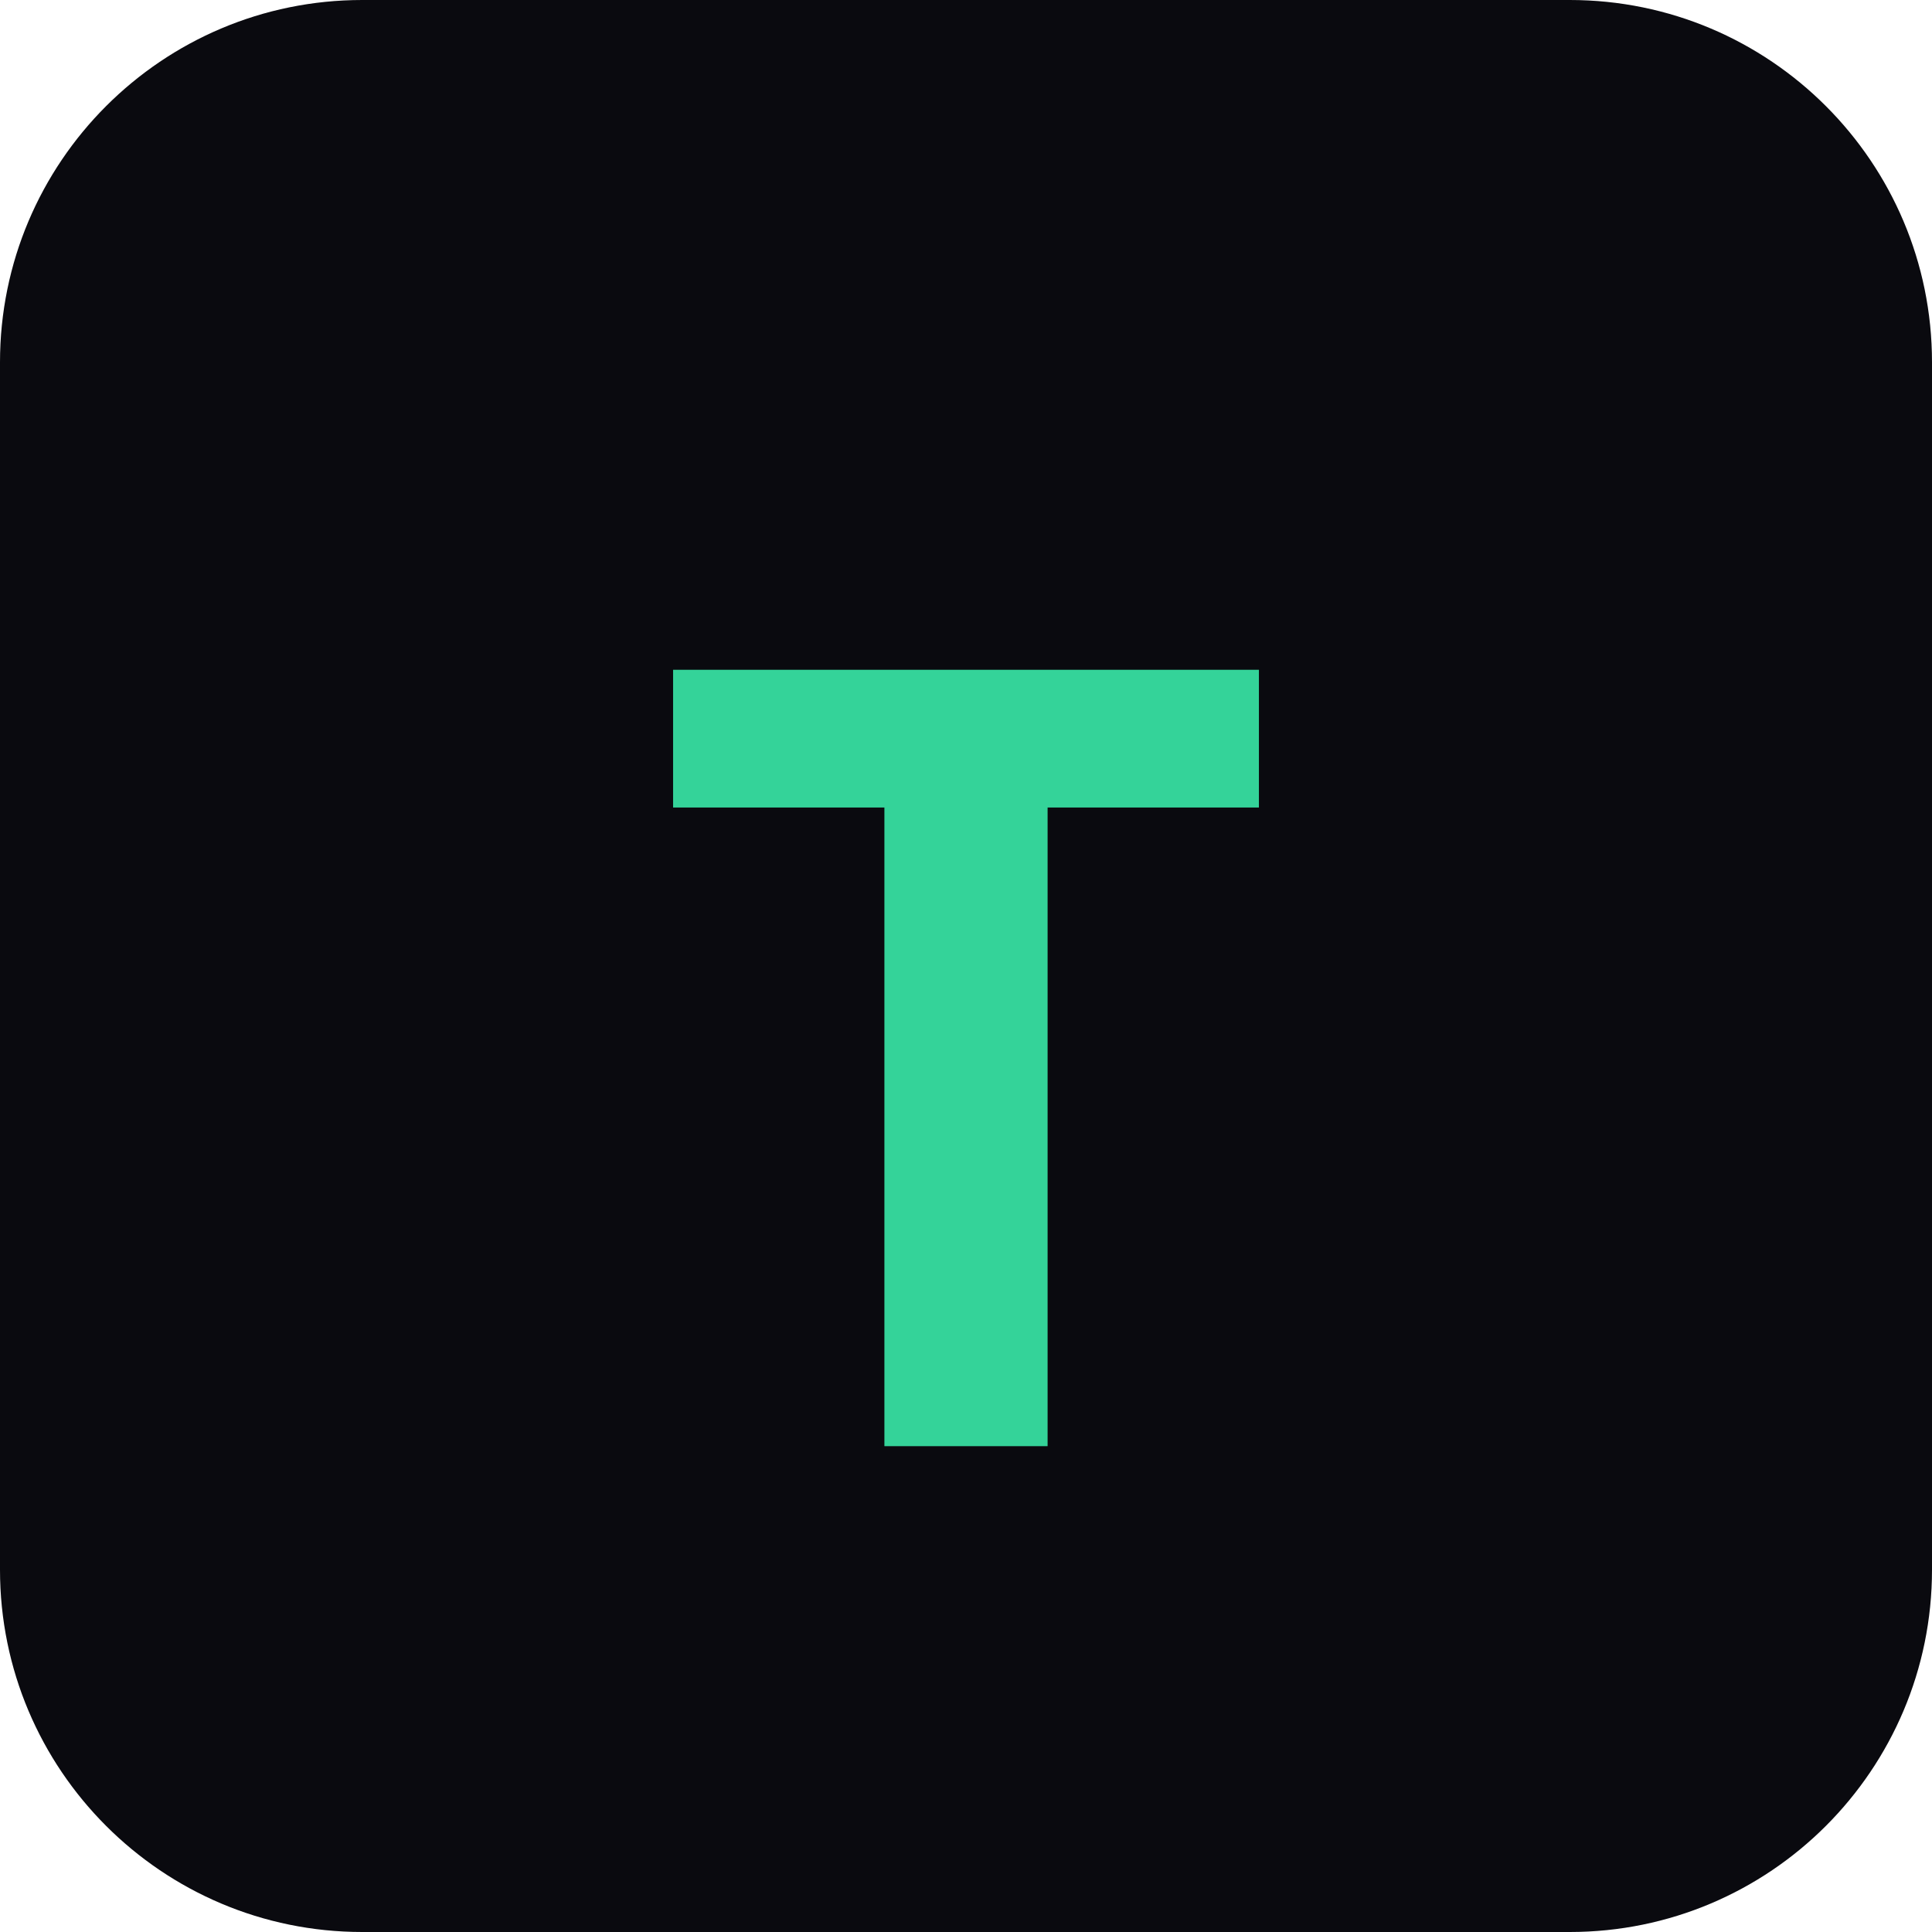
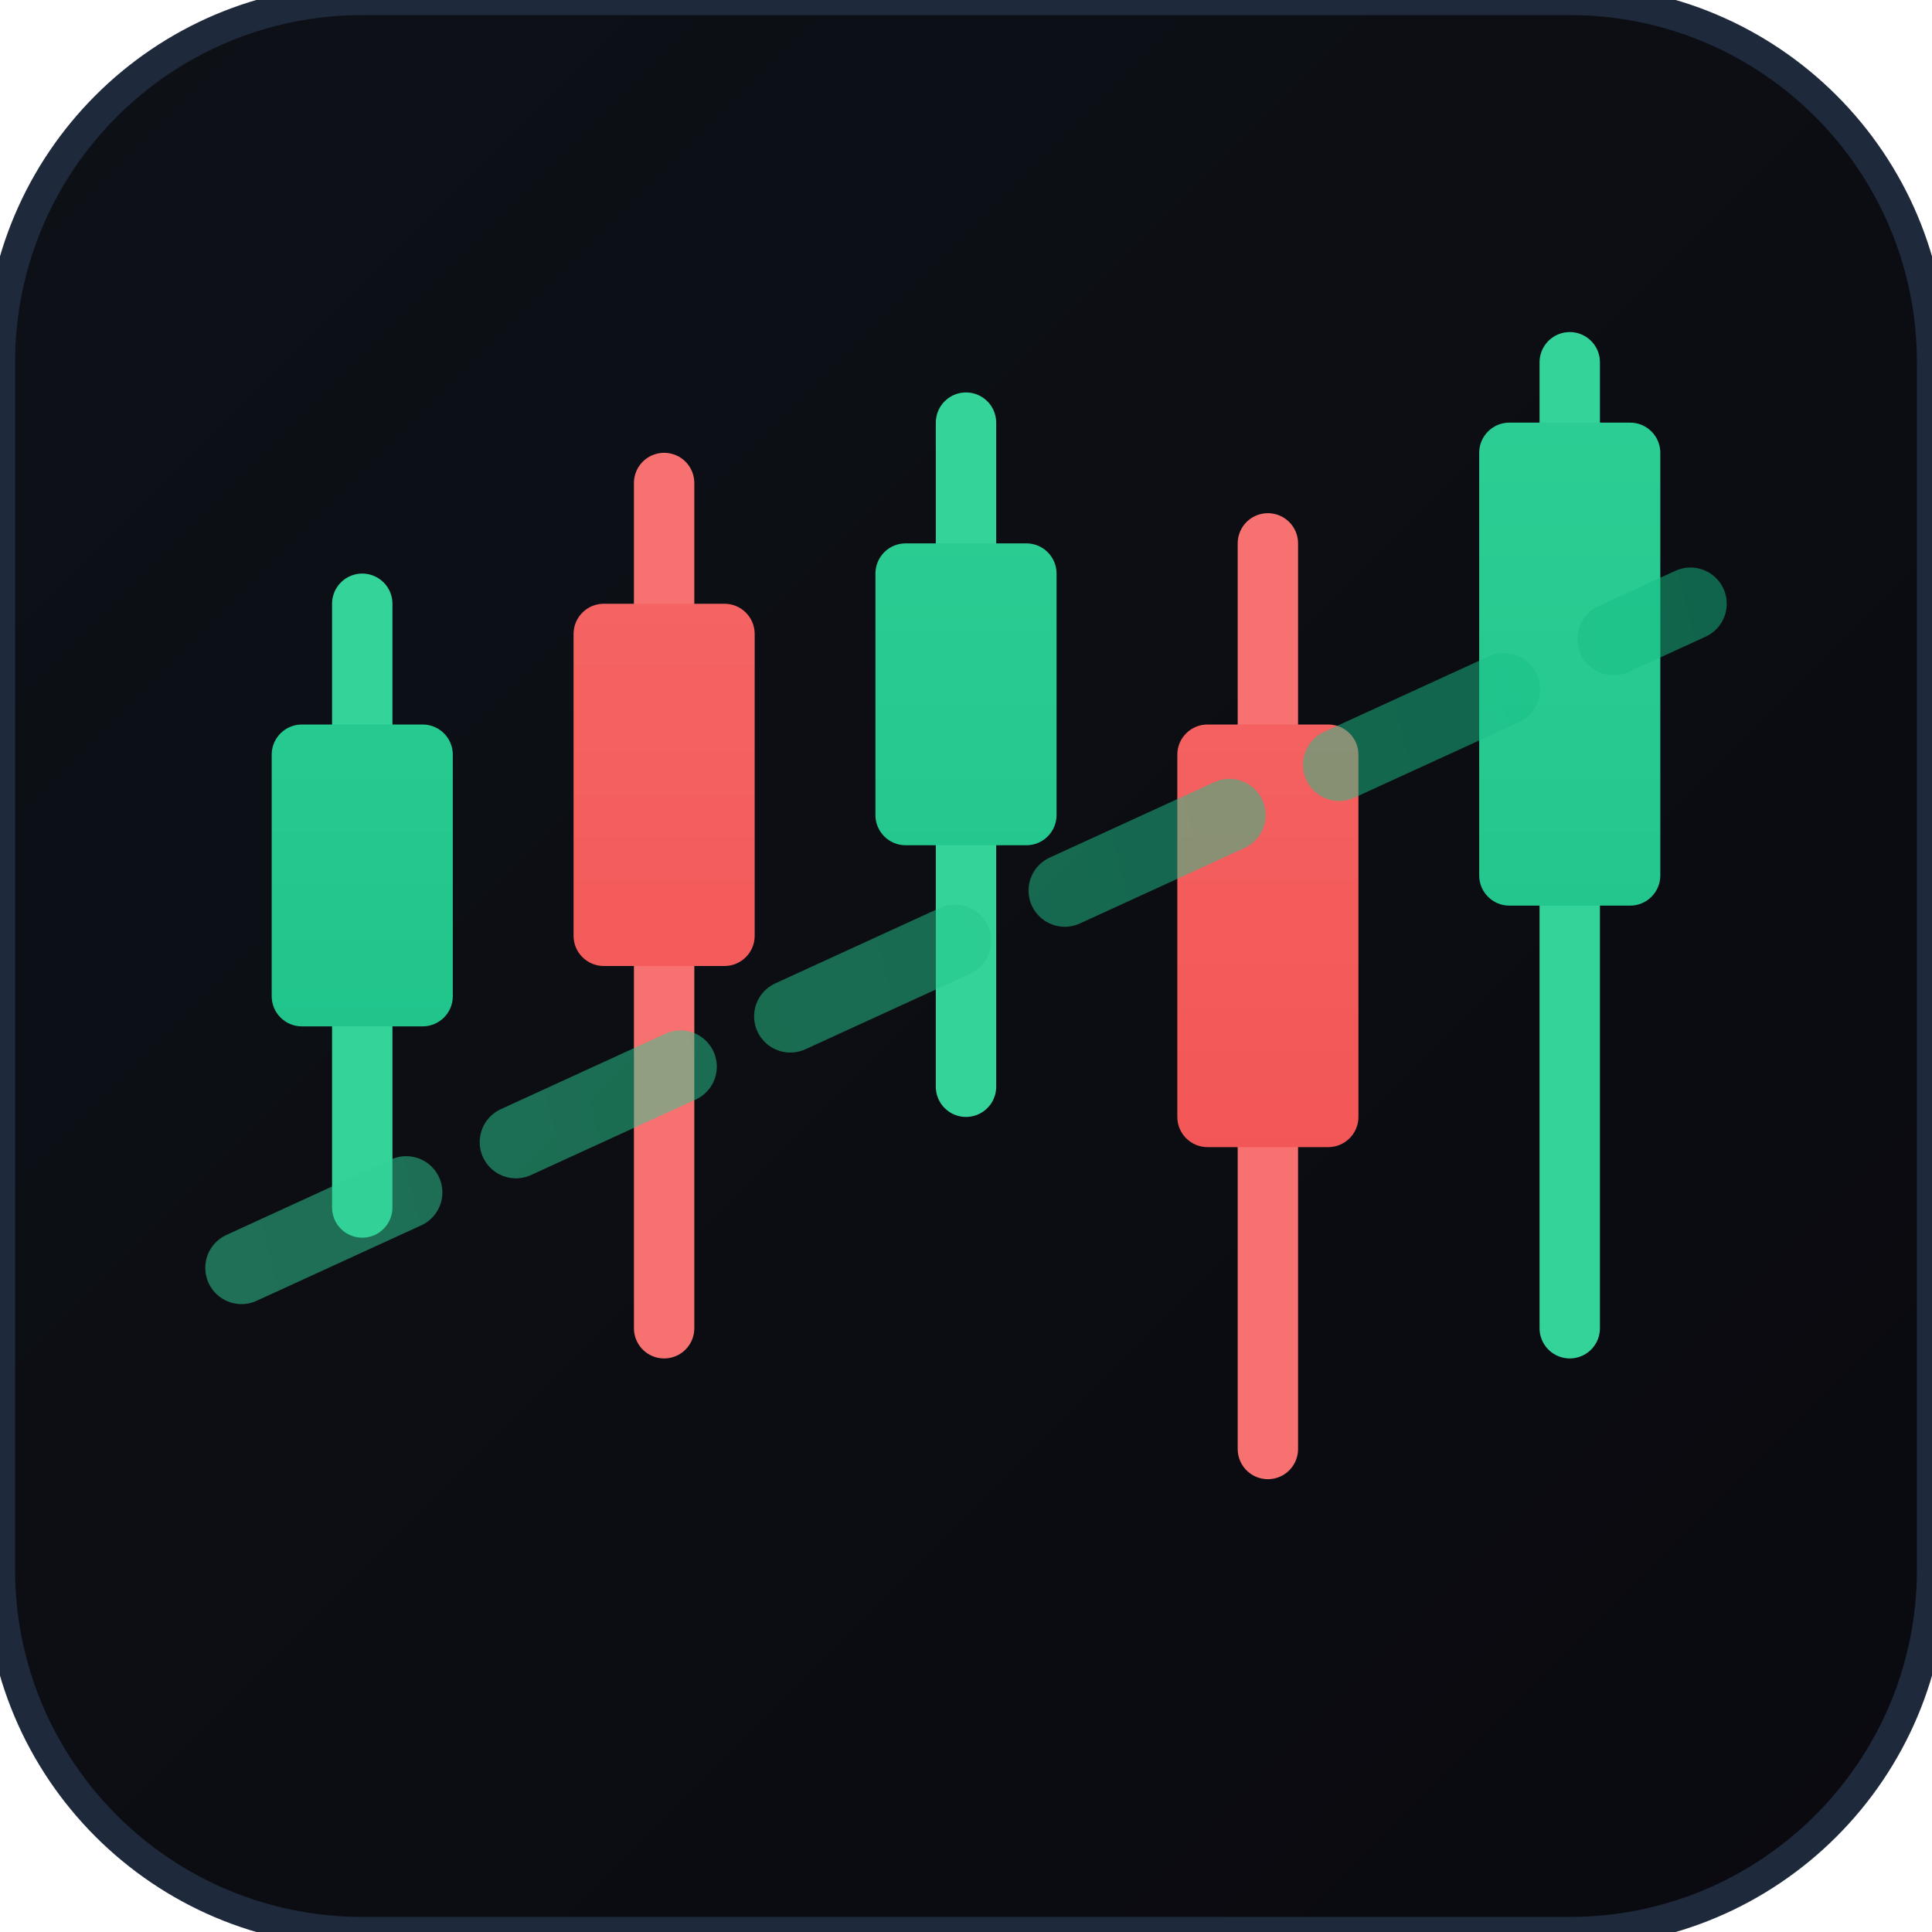
- <svg xmlns="http://www.w3.org/2000/svg" viewBox="0 0 32 32">
-   <rect width="32" height="32" rx="6" fill="#0a0a0f" />
-   <text x="50%" y="55%" text-anchor="middle" dominant-baseline="middle" font-family="system-ui" font-weight="bold" font-size="18" fill="#34d399">T</text>
+ <svg xmlns="http://www.w3.org/2000/svg" viewBox="0 0 32 32" fill="none">
+   <defs>
+     <linearGradient id="bg" x1="0" y1="0" x2="32" y2="32" gradientUnits="userSpaceOnUse">
+       <stop offset="0" stop-color="#0d1117" />
+       <stop offset="1" stop-color="#0a0a0f" />
+     </linearGradient>
+     <linearGradient id="line" x1="0" y1="16" x2="32" y2="8" gradientUnits="userSpaceOnUse">
+       <stop offset="0" stop-color="#34d399" />
+       <stop offset="1" stop-color="#10b981" />
+     </linearGradient>
+     <linearGradient id="candle-up" x1="0" y1="0" x2="0" y2="32" gradientUnits="userSpaceOnUse">
+       <stop offset="0" stop-color="#34d399" />
+       <stop offset="1" stop-color="#10b981" />
+     </linearGradient>
+     <linearGradient id="candle-down" x1="0" y1="0" x2="0" y2="32" gradientUnits="userSpaceOnUse">
+       <stop offset="0" stop-color="#f87171" />
+       <stop offset="1" stop-color="#ef4444" />
+     </linearGradient>
+   </defs>
+   <rect width="32" height="32" rx="6" fill="url(#bg)" stroke="#1e293b" stroke-width="0.5" />
+   <line x1="6" y1="10" x2="6" y2="20" stroke="#34d399" stroke-width="1" stroke-linecap="round" />
+   <rect x="4.5" y="12" width="3" height="5" rx="0.5" fill="url(#candle-up)" />
+   <line x1="11" y1="8" x2="11" y2="22" stroke="#f87171" stroke-width="1" stroke-linecap="round" />
+   <rect x="9.5" y="10" width="3" height="6" rx="0.5" fill="url(#candle-down)" />
+   <line x1="16" y1="7" x2="16" y2="18" stroke="#34d399" stroke-width="1" stroke-linecap="round" />
+   <rect x="14.5" y="9" width="3" height="5" rx="0.5" fill="url(#candle-up)" />
+   <line x1="21" y1="9" x2="21" y2="24" stroke="#f87171" stroke-width="1" stroke-linecap="round" />
+   <rect x="19.5" y="12" width="3" height="7" rx="0.5" fill="url(#candle-down)" />
+   <line x1="26" y1="6" x2="26" y2="22" stroke="#34d399" stroke-width="1" stroke-linecap="round" />
+   <rect x="24.5" y="7" width="3" height="8" rx="0.5" fill="url(#candle-up)" />
+   <line x1="4" y1="21" x2="28" y2="10" stroke="url(#line)" stroke-width="1.2" stroke-linecap="round" stroke-dasharray="3 2" opacity="0.5" />
</svg>
